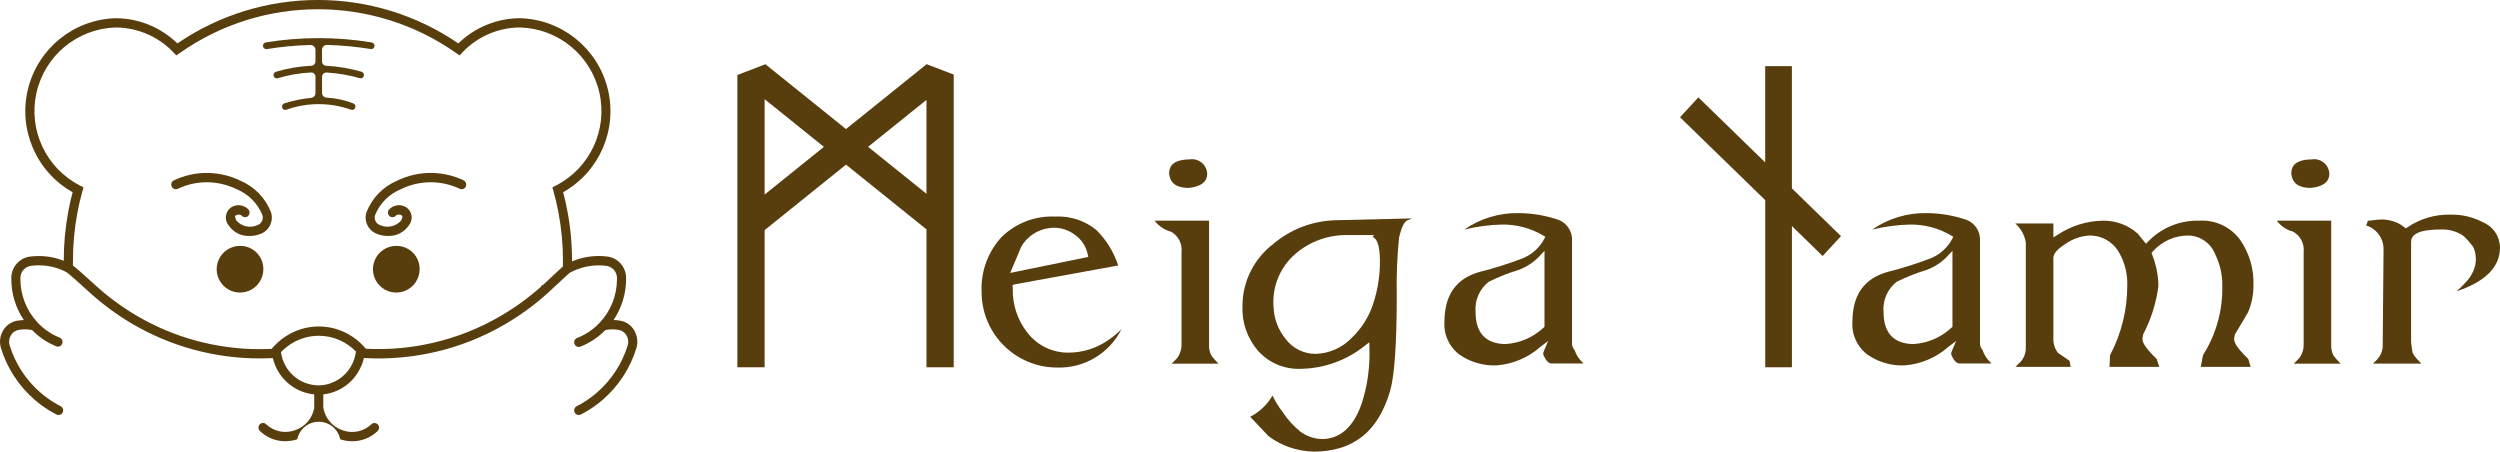
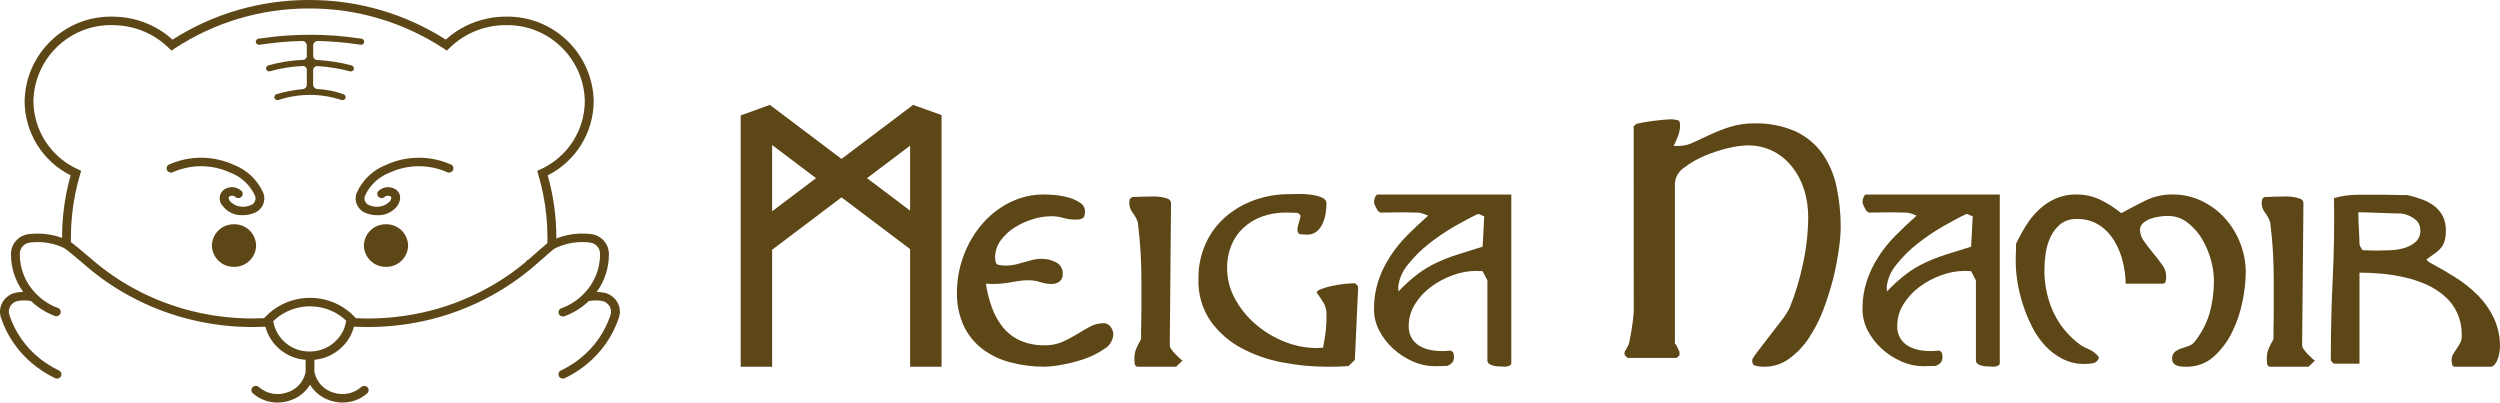
- <svg xmlns="http://www.w3.org/2000/svg" width="288.312" height="52.085" viewBox="0 0 288.312 52.085">
+ <svg xmlns="http://www.w3.org/2000/svg" width="233.071" height="37.529" viewBox="0 0 233.071 37.529">
  <defs>
-     <style>.a{fill:none;}.b{clip-path:url(#a);}.c{fill:#583d0d;}</style>
-     <clipPath id="a">
-       <rect class="a" width="288.312" height="52.085" />
+     <style>
+       .cls-1 {
+         fill: none;
+       }
+ 
+       .cls-2 {
+         clip-path: url(#clip-path);
+       }
+ 
+       .cls-3 {
+         fill: #5e4717;
+       }
+     </style>
+     <clipPath id="clip-path">
+       <path id="Trazado_128" data-name="Trazado 128" class="cls-1" d="M0,0H233.071V-37.529H0Z" />
    </clipPath>
  </defs>
-   <g transform="translate(-1011.541 -599.048)">
-     <g transform="translate(1011.541 599.048)">
-       <g class="b">
-         <path class="c" d="M1034.388,621.874a2.692,2.692,0,1,0,2.623,2.691,2.657,2.657,0,0,0-2.623-2.691" transform="translate(-1006.64 -593.517)" />
-         <path class="c" d="M1048.894,621.874a2.692,2.692,0,1,0,2.623,2.691,2.657,2.657,0,0,0-2.623-2.691" transform="translate(-1003.125 -593.517)" />
-         <path class="c" d="M1035.411,616a8.824,8.824,0,0,0-7.661-.046.542.542,0,0,0-.263.711.518.518,0,0,0,.691.27,7.813,7.813,0,0,1,6.786.036,5.441,5.441,0,0,1,2.965,2.938.925.925,0,0,1-.578,1.222,2.08,2.08,0,0,1-2.392-.528c-.1-.174-.245-.483-.093-.6a.659.659,0,0,1,.659-.02.515.515,0,0,0,.729.119.548.548,0,0,0,.118-.75,1.581,1.581,0,0,0-2.061-.26,1.426,1.426,0,0,0-.255,2.055,2.753,2.753,0,0,0,2.436,1.22,3.227,3.227,0,0,0,1.265-.246,2.006,2.006,0,0,0,1.181-2.495,6.491,6.491,0,0,0-3.527-3.626" transform="translate(-1007.688 -595.158)" />
-         <path class="c" d="M1056.77,615.954a8.815,8.815,0,0,0-7.661.046,6.5,6.5,0,0,0-3.528,3.626,2.009,2.009,0,0,0,1.183,2.495,3.226,3.226,0,0,0,1.265.246,2.754,2.754,0,0,0,2.436-1.22,1.428,1.428,0,0,0-.255-2.056,1.582,1.582,0,0,0-2.061.261.548.548,0,0,0,.117.752.515.515,0,0,0,.73-.119.65.65,0,0,1,.657.019c.153.117.008.426-.092.6a2.083,2.083,0,0,1-2.393.528.925.925,0,0,1-.577-1.224,5.446,5.446,0,0,1,2.964-2.937,7.813,7.813,0,0,1,6.786-.036.518.518,0,0,0,.692-.271.543.543,0,0,0-.263-.709" transform="translate(-1003.313 -595.159)" />
-         <path class="c" d="M1075.284,630.865c-.412.388-.835.785-1.146,1.066h-.1l-.112.185c-.1.086-.193.169-.288.253-.078.068-.155.137-.235.2-.1.088-.206.173-.309.258-.082.068-.163.137-.245.2-.1.082-.2.163-.306.242-.087.068-.172.138-.26.2s-.2.152-.3.227-.183.138-.275.205-.2.142-.3.214-.19.137-.287.2-.19.128-.284.191-.208.142-.312.21c-.086.056-.171.109-.257.164-.117.075-.232.149-.349.222-.041.025-.083.048-.124.075-.163.1-.324.2-.488.293a27.746,27.746,0,0,1-7.858,3.12l-.026.005a27.757,27.757,0,0,1-6.248.707c-.492,0-.975-.012-1.442-.037l-.067-.082v0l-.027-.03c-.028-.032-.062-.068-.1-.106l-.03-.034,0,0-.009-.01,0,0a7.181,7.181,0,0,0-1.8-1.426,6.988,6.988,0,0,0-6.761-.012,7.132,7.132,0,0,0-1.883,1.5,1.344,1.344,0,0,0-.168.185l-.026.03c-.455.022-.917.035-1.378.035a27.987,27.987,0,0,1-14.179-3.857,28.8,28.8,0,0,1-4.773-3.521c-.012-.014-.025-.026-.039-.039l-.3-.271c-1.228-1.114-1.882-1.691-2.24-1.967,0-.061,0-.122,0-.184v-.034c0-.111,0-.222,0-.333a29.818,29.818,0,0,1,.5-5.454l.016-.084c.153-.824.348-1.66.58-2.486l.122-.434-.4-.2a9.647,9.647,0,0,1,4.1-18.233,9.057,9.057,0,0,1,2.163.26,9.229,9.229,0,0,1,4.537,2.639l.307.324.364-.256a27.674,27.674,0,0,1,31.932,0l.364.256.307-.324a9.181,9.181,0,0,1,6.7-2.9,9.647,9.647,0,0,1,4.1,18.233l-.4.2.122.432c.226.808.419,1.634.573,2.456l.01.052a29.558,29.558,0,0,1,.514,5.517c0,.219,0,.432-.009.661v.01c-.2.173-.534.484-1.167,1.08m-22.713,8.837a4.442,4.442,0,0,1-.536,1.555,4.333,4.333,0,0,1-3.541,2.232c-.077,0-.156.005-.236.005-.046,0-.093,0-.148,0a4.4,4.4,0,0,1-4.163-3.8l-.006-.034a6.128,6.128,0,0,1,1.485-1.14,5.96,5.96,0,0,1,5.768.01,6.09,6.09,0,0,1,1.391,1.062c0,.036-.01.073-.015.111m32.131-2.515a2.359,2.359,0,0,0-1.578-1.142,5.01,5.01,0,0,0-.829-.084,8.443,8.443,0,0,0,1.447-4.752v-.147a2.482,2.482,0,0,0-2.137-2.42,8.2,8.2,0,0,0-1.021-.065,7.979,7.979,0,0,0-3.078.622c0-.029,0-.056,0-.086,0-.241,0-.482-.009-.723,0-.073-.006-.147-.007-.22-.005-.168-.01-.335-.017-.5,0-.083-.01-.165-.015-.247-.009-.158-.016-.316-.027-.473-.006-.089-.015-.179-.021-.267-.012-.15-.024-.3-.037-.45-.009-.1-.021-.2-.031-.3-.014-.138-.027-.276-.044-.414-.012-.106-.027-.211-.041-.316-.016-.132-.031-.262-.05-.393-.016-.112-.034-.221-.051-.333s-.036-.247-.057-.372-.041-.234-.061-.35-.038-.222-.06-.333a.694.694,0,0,0-.019-.1c-.133-.7-.292-1.408-.476-2.1a10.729,10.729,0,0,0-4.951-20.068,10.213,10.213,0,0,0-7.135,2.907,28.7,28.7,0,0,0-32.4,0,10.249,10.249,0,0,0-4.732-2.619,10.1,10.1,0,0,0-2.405-.288,10.729,10.729,0,0,0-4.948,20.068c-.188.712-.35,1.427-.482,2.134a.924.924,0,0,0-.024.127,30.915,30.915,0,0,0-.516,5.635v.009a7.85,7.85,0,0,0-2.89-.545,8.07,8.07,0,0,0-1.025.066,2.481,2.481,0,0,0-2.133,2.42v.145a8.438,8.438,0,0,0,1.448,4.752,5.01,5.01,0,0,0-.83.084,2.356,2.356,0,0,0-1.578,1.142,2.534,2.534,0,0,0-.231,2.015,12.865,12.865,0,0,0,3.859,5.93c.281.246.586.489.911.721.01.007.021.014.031.02a12.014,12.014,0,0,0,1.615.983.519.519,0,0,0,.7-.245.545.545,0,0,0-.239-.719,10.891,10.891,0,0,1-1.5-.917.377.377,0,0,0-.036-.025c-.284-.2-.553-.417-.8-.635a11.8,11.8,0,0,1-3.541-5.438,1.432,1.432,0,0,1,.133-1.139,1.292,1.292,0,0,1,.873-.637,4.064,4.064,0,0,1,1.578.011,8.07,8.07,0,0,0,2.8,1.878.52.52,0,0,0,.677-.306.542.542,0,0,0-.3-.7,7.015,7.015,0,0,1-2.542-1.745l-.033-.034a7.311,7.311,0,0,1-1.946-5v-.127a1.41,1.41,0,0,1,1.218-1.373,6.913,6.913,0,0,1,.893-.057,6.82,6.82,0,0,1,3.188.779c.263.153,1.745,1.5,2.3,2l.271.246a.5.5,0,0,0,.035.036,29.861,29.861,0,0,0,4.978,3.676,28.993,28.993,0,0,0,14.7,4c.513,0,1.026-.016,1.532-.043a5.44,5.44,0,0,0,4.769,4.192v1.581a.243.243,0,0,0-.007.029,3.336,3.336,0,0,1-2.265,2.542,3.216,3.216,0,0,1-3.277-.716.513.513,0,0,0-.739.027.547.547,0,0,0,.026.759,4.2,4.2,0,0,0,2.918,1.179,4.473,4.473,0,0,0,1.393-.226,2.525,2.525,0,0,1,4.948,0,4.451,4.451,0,0,0,1.4.229,4.2,4.2,0,0,0,2.913-1.173.547.547,0,0,0,.027-.759.513.513,0,0,0-.739-.03,3.218,3.218,0,0,1-3.28.711,3.329,3.329,0,0,1-2.254-2.541c-.005-.019-.011-.037-.017-.056v-1.558a5.383,5.383,0,0,0,4.116-2.741,5.553,5.553,0,0,0,.572-1.453c.535.032,1.093.05,1.663.05a28.821,28.821,0,0,0,6.457-.728l.022,0a28.785,28.785,0,0,0,8.171-3.24,29.393,29.393,0,0,0,4.85-3.546l.014-.014c.327-.288.823-.754,1.3-1.2s1.1-1.034,1.242-1.143a6.945,6.945,0,0,1,3.351-.862,7.087,7.087,0,0,1,.892.056,1.41,1.41,0,0,1,1.219,1.373v.128a7.321,7.321,0,0,1-1.973,5.033,7.08,7.08,0,0,1-2.554,1.752l-.031.012a.54.54,0,0,0-.354.668.521.521,0,0,0,.651.362,1.213,1.213,0,0,0,.119-.044,8.13,8.13,0,0,0,2.8-1.881,4.07,4.07,0,0,1,1.574-.011,1.293,1.293,0,0,1,.873.637,1.431,1.431,0,0,1,.133,1.139,11.791,11.791,0,0,1-3.543,5.44c-.246.216-.514.43-.8.632a.393.393,0,0,0-.036.025,10.957,10.957,0,0,1-1.5.917.544.544,0,0,0-.239.719.523.523,0,0,0,.471.3.51.51,0,0,0,.23-.055,12.184,12.184,0,0,0,1.618-.983.247.247,0,0,0,.028-.02,11.325,11.325,0,0,0,.908-.718,12.862,12.862,0,0,0,3.862-5.932,2.533,2.533,0,0,0-.231-2.015" transform="translate(-1011.541 -599.048)" />
-         <path class="c" d="M1043.331,603.374a37.14,37.14,0,0,1,5.049.473.383.383,0,0,0,.438-.385.4.4,0,0,0-.343-.383,37.859,37.859,0,0,0-12.179,0,.4.4,0,0,0-.344.409.382.382,0,0,0,.376.365.323.323,0,0,0,.06,0,37.14,37.14,0,0,1,5.049-.473.566.566,0,0,1,.57.574v1.332a.484.484,0,0,1-.461.487,16.825,16.825,0,0,0-4.089.692.4.4,0,0,0-.288.427.381.381,0,0,0,.374.337.39.39,0,0,0,.107-.015,16.028,16.028,0,0,1,3.865-.665.481.481,0,0,1,.492.489v1.888a.546.546,0,0,1-.486.552,14.713,14.713,0,0,0-3.081.624.4.4,0,0,0-.286.427.378.378,0,0,0,.484.319,11.152,11.152,0,0,1,7.468-.007.383.383,0,0,0,.133.025.377.377,0,0,0,.353-.251.39.39,0,0,0-.22-.5,10.262,10.262,0,0,0-3.107-.666.546.546,0,0,1-.5-.553V607.06a.5.5,0,0,1,.517-.508,17.941,17.941,0,0,1,3.846.657.376.376,0,0,0,.468-.286.409.409,0,0,0-.3-.468,18.758,18.758,0,0,0-4.061-.681.5.5,0,0,1-.475-.506v-1.321a.567.567,0,0,1,.57-.574" transform="translate(-1005.626 -598.191)" />
-         <path class="c" d="M1195.872,636.168h3.675a3.629,3.629,0,0,1-1.057-1.578,1.087,1.087,0,0,1-.277-.6V622.055a2.457,2.457,0,0,0-1.454-2.408,14.217,14.217,0,0,0-4.594-.815,10.667,10.667,0,0,0-6.383,1.9,20.015,20.015,0,0,1,4.322-.581,9.083,9.083,0,0,1,4.783,1.26l.25.152-.138.261a4.954,4.954,0,0,1-2.42,2.2,43.263,43.263,0,0,1-4.988,1.58c-2.754.762-4.094,2.661-4.094,5.809a4.331,4.331,0,0,0,1.815,3.793,7,7,0,0,0,4.224,1.186,8.66,8.66,0,0,0,5.018-2.127l.907-.693-.451,1.065a2.573,2.573,0,0,0-.128.345c-.005.024-.027.161.234.617.219.384.465.569.757.569m-.837-12.223v8.006l-.112.093a7.031,7.031,0,0,1-4.358,1.885c-2.275,0-3.477-1.268-3.477-3.667a4,4,0,0,1,1.513-3.512,22.167,22.167,0,0,1,3.416-1.355,6.274,6.274,0,0,0,2.5-1.663l.518-.555Z" transform="translate(-969.869 -594.254)" />
-         <path class="c" d="M1135.059,646.219c4.581,0,7.475-2.295,8.85-7.017.507-1.738.763-5.456.763-11.052a53.93,53.93,0,0,1,.27-6.659c.28-1.135.555-1.717.9-1.917.061-.034.19-.094.57-.25l-8.8.209a11.562,11.562,0,0,0-7.189,2.741,9.01,9.01,0,0,0-3.547,7.194,7.4,7.4,0,0,0,1.81,5.136,6.254,6.254,0,0,0,4.87,2.066,12.1,12.1,0,0,0,7.479-2.7l.47-.363.012.6a18.635,18.635,0,0,1-.89,6.476c-.949,2.712-2.5,4.086-4.6,4.086a4.41,4.41,0,0,1-2.495-.873,9.861,9.861,0,0,1-2.013-2.236,10.682,10.682,0,0,1-1.177-1.9,6.415,6.415,0,0,1-2.572,2.442l2.121,2.24a8.992,8.992,0,0,0,5.165,1.772m4.424-13.117a5.984,5.984,0,0,1-4.182,1.847,4.3,4.3,0,0,1-3.429-1.7,6.155,6.155,0,0,1-1.4-3.636,7.338,7.338,0,0,1,2.452-6.146,8.963,8.963,0,0,1,6.162-2.215h2.958l-.142.22c.531.215.8,1.047.83,2.594a15.306,15.306,0,0,1-.768,5.079,9.523,9.523,0,0,1-2.479,3.958" transform="translate(-983.591 -594.135)" />
-         <path class="c" d="M1158,636.168h3.675a3.618,3.618,0,0,1-1.057-1.578,1.087,1.087,0,0,1-.277-.6V622.055a2.457,2.457,0,0,0-1.454-2.408,14.218,14.218,0,0,0-4.594-.815,10.668,10.668,0,0,0-6.383,1.9,20.019,20.019,0,0,1,4.322-.581,9.084,9.084,0,0,1,4.783,1.26l.25.152-.138.261a4.954,4.954,0,0,1-2.42,2.2,43.223,43.223,0,0,1-4.989,1.58c-2.753.762-4.092,2.661-4.092,5.809a4.331,4.331,0,0,0,1.815,3.793,7,7,0,0,0,4.223,1.186,8.654,8.654,0,0,0,5.018-2.127l.907-.693-.45,1.065a2.579,2.579,0,0,0-.128.345c-.005.024-.027.161.234.617.219.384.465.569.757.569m-.837-12.223v8.006l-.112.093a7.031,7.031,0,0,1-4.358,1.885c-2.275,0-3.477-1.268-3.477-3.667a4,4,0,0,1,1.513-3.512,22.16,22.16,0,0,1,3.416-1.355,6.269,6.269,0,0,0,2.5-1.663l.519-.555Z" transform="translate(-979.047 -594.254)" />
+   <g id="marca-horizontal" transform="translate(0 37.529)">
+     <g id="Grupo_91" data-name="Grupo 91" class="cls-2">
+       <g id="Grupo_76" data-name="Grupo 76" transform="translate(21.816 -16.621)">
+         <path id="Trazado_113" data-name="Trazado 113" class="cls-3" d="M0,0A2.026,2.026,0,0,0-2.063,1.985,2.025,2.025,0,0,0,0,3.969,2.026,2.026,0,0,0,2.063,1.985,2.026,2.026,0,0,0,0,0" />
+       </g>
+       <g id="Grupo_77" data-name="Grupo 77" transform="translate(35.986 -16.621)">
+         <path id="Trazado_114" data-name="Trazado 114" class="cls-3" d="M0,0A2.026,2.026,0,0,0-2.063,1.985,2.026,2.026,0,0,0,0,3.969,2.026,2.026,0,0,0,2.063,1.985,2.026,2.026,0,0,0,0,0" />
+       </g>
+       <g id="Grupo_78" data-name="Grupo 78" transform="translate(21.796 -22.163)">
+         <path id="Trazado_115" data-name="Trazado 115" class="cls-3" d="M0,0A7.355,7.355,0,0,0-6.024-.034.391.391,0,0,0-6.232.49a.419.419,0,0,0,.544.2A6.5,6.5,0,0,1-.353.716,4.144,4.144,0,0,1,1.979,2.882a.674.674,0,0,1-.453.9A1.714,1.714,0,0,1-.356,3.395c-.078-.13-.192-.357-.073-.443a.549.549,0,0,1,.518-.015.423.423,0,0,0,.573.088.386.386,0,0,0,.092-.553,1.3,1.3,0,0,0-1.62-.193,1.013,1.013,0,0,0-.2,1.515,2.211,2.211,0,0,0,1.916.9,2.715,2.715,0,0,0,.994-.182,1.456,1.456,0,0,0,.928-1.84A4.941,4.941,0,0,0,0,0" />
+       </g>
+       <g id="Grupo_79" data-name="Grupo 79" transform="translate(42.03 -22.196)">
+         <path id="Trazado_116" data-name="Trazado 116" class="cls-3" d="M0,0A7.347,7.347,0,0,0-6.024.034,4.942,4.942,0,0,0-8.8,2.707a1.457,1.457,0,0,0,.93,1.84,2.687,2.687,0,0,0,.994.182,2.215,2.215,0,0,0,1.916-.9c.452-.741.192-1.269-.2-1.516a1.3,1.3,0,0,0-1.62.192.388.388,0,0,0,.092.555.423.423,0,0,0,.574-.089.549.549,0,0,1,.518.015c.118.085,0,.313-.072.442a1.712,1.712,0,0,1-1.882.389A.672.672,0,0,1-8,2.916,4.139,4.139,0,0,1-5.672.749,6.509,6.509,0,0,1-.337.723a.417.417,0,0,0,.543-.2A.388.388,0,0,0,0,0" />
+       </g>
+       <g id="Grupo_80" data-name="Grupo 80" transform="translate(57.522 -9.407)">
+         <path id="Trazado_117" data-name="Trazado 117" class="cls-3" d="M0,0A1.857,1.857,0,0,0-1.24-.842,4.173,4.173,0,0,0-1.893-.9a5.954,5.954,0,0,0,1.139-3.5v-.109A1.876,1.876,0,0,0-2.434-6.3a6.725,6.725,0,0,0-.8-.047,6.609,6.609,0,0,0-2.421.459c0-.022,0-.042,0-.064,0-.178,0-.355-.006-.534q0-.079-.006-.162c0-.122-.008-.246-.015-.37,0-.061-.007-.121-.011-.182-.007-.116-.013-.233-.022-.349,0-.065-.01-.131-.016-.2-.01-.111-.018-.221-.029-.331-.007-.073-.017-.147-.025-.221-.01-.1-.021-.2-.034-.3-.009-.078-.021-.156-.031-.234-.013-.1-.026-.193-.041-.29-.011-.081-.026-.162-.038-.244s-.03-.183-.047-.274-.031-.172-.047-.259-.031-.164-.046-.246a.638.638,0,0,0-.015-.076c-.105-.518-.231-1.037-.375-1.549A7.782,7.782,0,0,0-2.172-18.7a8.042,8.042,0,0,0-8.182-7.873,8.506,8.506,0,0,0-1.687.17,8.229,8.229,0,0,0-3.923,1.974A23.562,23.562,0,0,0-28.7-28.122a23.563,23.563,0,0,0-12.737,3.693,8.223,8.223,0,0,0-3.722-1.93,8.387,8.387,0,0,0-1.89-.214A8.039,8.039,0,0,0-55.228-18.7a7.776,7.776,0,0,0,4.289,6.925c-.149.525-.277,1.053-.38,1.575-.008.031-.014.061-.019.092a21.488,21.488,0,0,0-.4,4.156v.007a6.524,6.524,0,0,0-2.272-.4,6.563,6.563,0,0,0-.805.048A1.874,1.874,0,0,0-56.5-4.516v.109a5.948,5.948,0,0,0,1.14,3.5,4.2,4.2,0,0,0-.654.061A1.858,1.858,0,0,0-57.252,0a1.766,1.766,0,0,0-.183,1.485A9.455,9.455,0,0,0-54.4,5.858a8.658,8.658,0,0,0,.717.532l.024.015a9.369,9.369,0,0,0,1.27.724.424.424,0,0,0,.182.042.416.416,0,0,0,.37-.221.391.391,0,0,0-.189-.531,8.582,8.582,0,0,1-1.181-.677l-.029-.018c-.224-.151-.435-.308-.63-.468a8.667,8.667,0,0,1-2.783-4.01,1,1,0,0,1,.1-.84,1.015,1.015,0,0,1,.688-.469,3.379,3.379,0,0,1,1.24.008,6.4,6.4,0,0,0,2.2,1.385.418.418,0,0,0,.533-.226A.392.392,0,0,0-52.12.591a5.5,5.5,0,0,1-2-1.287l-.026-.024a5.213,5.213,0,0,1-1.53-3.687V-4.5a1.066,1.066,0,0,1,.958-1.011,5.665,5.665,0,0,1,.7-.042,5.652,5.652,0,0,1,2.507.574c.207.113,1.371,1.1,1.81,1.478l.213.181.028.026A23.29,23.29,0,0,0-45.542-.585a23.618,23.618,0,0,0,6.414,2.4,24.168,24.168,0,0,0,5.143.551c.4,0,.806-.013,1.2-.032A4.2,4.2,0,0,0-29.03,5.424V6.59a.173.173,0,0,0-.007.021,2.524,2.524,0,0,1-1.781,1.875,2.652,2.652,0,0,1-2.576-.529.423.423,0,0,0-.581.021.384.384,0,0,0,.021.56,3.415,3.415,0,0,0,2.294.868,3.7,3.7,0,0,0,1.093-.166,3.419,3.419,0,0,0,1.95-1.49,3.412,3.412,0,0,0,1.942,1.488,3.7,3.7,0,0,0,1.1.169,3.424,3.424,0,0,0,2.29-.865.386.386,0,0,0,.022-.559.424.424,0,0,0-.582-.023,2.65,2.65,0,0,1-2.578.524,2.515,2.515,0,0,1-1.772-1.873c0-.014-.009-.028-.013-.041V5.421A4.252,4.252,0,0,0-24.972,3.4a3.857,3.857,0,0,0,.449-1.071c.421.022.86.036,1.309.036a24.113,24.113,0,0,0,5.076-.537l.018,0A23.545,23.545,0,0,0-11.7-.564,23.112,23.112,0,0,0-7.883-3.18l.011-.008c.257-.214.647-.557,1.023-.889s.864-.762.977-.843a5.744,5.744,0,0,1,2.634-.635,5.841,5.841,0,0,1,.7.041A1.065,1.065,0,0,1-1.579-4.5v.095A5.221,5.221,0,0,1-3.129-.7,5.594,5.594,0,0,1-5.137.6l-.025.01A.393.393,0,0,0-5.44,1.1a.414.414,0,0,0,.512.268c.032-.01.066-.021.093-.032a6.458,6.458,0,0,0,2.2-1.387A3.385,3.385,0,0,1-1.394-.063,1.011,1.011,0,0,1-.708.406a1,1,0,0,1,.105.84A8.659,8.659,0,0,1-3.389,5.257c-.193.161-.4.317-.627.468a.261.261,0,0,0-.028.017,8.546,8.546,0,0,1-1.183.677.389.389,0,0,0-.187.531.415.415,0,0,0,.37.221.423.423,0,0,0,.181-.042,9.431,9.431,0,0,0,1.27-.724.1.1,0,0,0,.024-.015,8.62,8.62,0,0,0,.713-.529A9.451,9.451,0,0,0,.181,1.486,1.765,1.765,0,0,0,0,0M-25.263,1.854A3.165,3.165,0,0,1-25.684,3a3.433,3.433,0,0,1-2.784,1.646c-.06,0-.123,0-.185,0-.036,0-.073,0-.116,0a3.384,3.384,0,0,1-3.274-2.8c0-.008,0-.016-.005-.025A4.747,4.747,0,0,1-30.881.983,4.94,4.94,0,0,1-28.622.438,4.957,4.957,0,0,1-26.345.99a4.8,4.8,0,0,1,1.094.783l-.012.081M-7.406-4.662c-.323.286-.656.579-.9.787h-.076l-.089.137c-.074.063-.151.125-.226.187s-.122.1-.184.15c-.081.065-.161.128-.243.191-.064.049-.127.1-.192.149-.08.061-.161.12-.242.18s-.135.1-.2.15-.157.112-.237.167-.143.1-.216.152-.157.105-.236.156-.149.1-.225.151-.149.1-.224.142l-.245.155c-.067.04-.135.079-.2.12-.092.055-.183.11-.275.163l-.1.057c-.127.073-.254.145-.383.216a22.7,22.7,0,0,1-6.179,2.3.071.071,0,0,0-.02,0,23.366,23.366,0,0,1-4.912.521c-.387,0-.768-.009-1.134-.028l-.054-.061v0l-.021-.021c-.022-.025-.049-.052-.075-.078l-.025-.026,0,0a.017.017,0,0,1-.006-.006s0,0,0,0A5.651,5.651,0,0,0-25.953.293a5.814,5.814,0,0,0-2.669-.648,5.777,5.777,0,0,0-2.647.64,5.5,5.5,0,0,0-1.48,1.1.851.851,0,0,0-.132.135l-.021.022c-.358.017-.722.025-1.083.025a23.382,23.382,0,0,1-4.962-.53,22.783,22.783,0,0,1-6.186-2.314,22.631,22.631,0,0,1-3.754-2.6l-.03-.029-.234-.2c-.967-.822-1.48-1.247-1.762-1.45,0-.045,0-.09,0-.136v-.025c0-.08,0-.163,0-.245a20.728,20.728,0,0,1,.394-4.022l.013-.062c.12-.607.274-1.224.456-1.834l.095-.319-.311-.145A7.021,7.021,0,0,1-54.406-18.7a7.231,7.231,0,0,1,7.357-7.08,7.651,7.651,0,0,1,1.7.191,7.378,7.378,0,0,1,3.567,1.946l.242.24.286-.189A22.709,22.709,0,0,1-28.7-27.331a22.706,22.706,0,0,1,12.553,3.739l.285.188.243-.239a7.375,7.375,0,0,1,3.746-1.985,7.651,7.651,0,0,1,1.519-.152A7.231,7.231,0,0,1-3-18.7a7.019,7.019,0,0,1-4.133,6.366l-.311.145.1.319c.178.6.33,1.2.451,1.811l.008.039a20.521,20.521,0,0,1,.4,4.068c0,.161,0,.319-.006.487v.008c-.157.127-.421.357-.919.795" />
+       </g>
+       <g id="Grupo_81" data-name="Grupo 81" transform="translate(29.645 -33.708)">
+         <path id="Trazado_118" data-name="Trazado 118" class="cls-3" d="M0,0A30.922,30.922,0,0,1,3.969.349.294.294,0,0,0,4.313.064a.3.3,0,0,0-.269-.281,31.687,31.687,0,0,0-9.575,0,.3.3,0,0,0-.27.3.291.291,0,0,0,.3.27.256.256,0,0,0,.047,0A30.953,30.953,0,0,1-1.489,0a.432.432,0,0,1,.448.424V1.4a.367.367,0,0,1-.362.359,14.043,14.043,0,0,0-3.215.511.3.3,0,0,0-.226.315.292.292,0,0,0,.294.248.3.3,0,0,0,.084-.011,13.331,13.331,0,0,1,3.038-.49.367.367,0,0,1,.387.361V4.091a.41.41,0,0,1-.383.4,12.3,12.3,0,0,0-2.421.461.3.3,0,0,0-.224.315.3.3,0,0,0,.38.236A9.315,9.315,0,0,1,2.183,5.5a.29.29,0,0,0,.1.019.3.3,0,0,0,.277-.184.28.28,0,0,0-.172-.367A8.461,8.461,0,0,0-.051,4.477a.413.413,0,0,1-.4-.408V2.718a.381.381,0,0,1,.406-.375,14.991,14.991,0,0,1,3.024.486.3.3,0,0,0,.368-.212.3.3,0,0,0-.233-.345,15.566,15.566,0,0,0-3.193-.5A.382.382,0,0,1-.447,1.4V.424A.431.431,0,0,1,0,0" />
+       </g>
+       <g id="Grupo_82" data-name="Grupo 82" transform="translate(89.793 -13.571)">
+         <path id="Trazado_119" data-name="Trazado 119" class="cls-3" d="M0,0A9.662,9.662,0,0,1,1.649-2.929a8.354,8.354,0,0,1,2.584-2.1,7.155,7.155,0,0,1,3.386-.8c.217,0,.535.02.951.057a7.106,7.106,0,0,1,1.247.229,3.578,3.578,0,0,1,1.084.486.938.938,0,0,1,.46.8c0,.325-.064.534-.193.629a1.225,1.225,0,0,1-.7.143,4.054,4.054,0,0,1-1.13-.156A3.973,3.973,0,0,0,8.213-3.8a5.925,5.925,0,0,0-1.708.272,6.756,6.756,0,0,0-1.693.77A4.762,4.762,0,0,0,3.5-1.543a2.647,2.647,0,0,0-.519,1.6c0,.381.085.6.253.656A2.737,2.737,0,0,0,4.054.8,3.568,3.568,0,0,0,4.9.7c.267-.068.529-.139.787-.216s.519-.148.787-.215a3.452,3.452,0,0,1,.817-.1A3.017,3.017,0,0,1,8.644.486a1.16,1.16,0,0,1,.638,1.142.784.784,0,0,1-.3.659,1.13,1.13,0,0,1-.712.228,3.341,3.341,0,0,1-1.07-.17,3.286,3.286,0,0,0-1.069-.173,6.016,6.016,0,0,0-1.01.072l-.832.143q-.417.07-.921.113a7.857,7.857,0,0,1-1.247-.012A11.081,11.081,0,0,0,2.688,4.73,6.369,6.369,0,0,0,3.713,6.559a4.377,4.377,0,0,0,1.6,1.23,5.479,5.479,0,0,0,2.3.443,3.985,3.985,0,0,0,1.633-.316,11,11,0,0,0,1.337-.7q.624-.388,1.232-.717a2.7,2.7,0,0,1,1.292-.328.77.77,0,0,1,.64.343,1.155,1.155,0,0,1,.252.686,1.641,1.641,0,0,1-.8,1.344,7.467,7.467,0,0,1-1.856.943,12.937,12.937,0,0,1-2.124.556,10.217,10.217,0,0,1-1.6.187,12.321,12.321,0,0,1-3.193-.4A7.463,7.463,0,0,1,1.811,8.589,5.884,5.884,0,0,1,.06,6.43,7.123,7.123,0,0,1-.579,3.287,9.755,9.755,0,0,1,0,0" />
+       </g>
+       <g id="Grupo_83" data-name="Grupo 83" transform="translate(105.906 -4.97)">
+         <path id="Trazado_120" data-name="Trazado 120" class="cls-3" d="M0,0A7.965,7.965,0,0,1,.475-.942v-.714q0-.516.016-1.072C.5-3.1.506-3.457.506-3.8V-6.4q0-1.371-.075-2.615T.178-11.8A2.91,2.91,0,0,0-.3-12.717a1.481,1.481,0,0,1-.326-.914,1.193,1.193,0,0,1,.044-.329A.4.4,0,0,1-.3-14.2h.268c.118,0,.252,0,.4-.014s.282-.016.4-.016H1.04c.019,0,.143,0,.371-.012a5.288,5.288,0,0,1,.757.028,2.945,2.945,0,0,1,.758.171.441.441,0,0,1,.342.415L3.149-.37a.722.722,0,0,0,.163.4A3.936,3.936,0,0,0,3.7.486c.148.152.282.283.4.385a1.525,1.525,0,0,0,.238.188l-.594.571H.178c-.178,0-.277-.1-.3-.3S-.148.992-.148.916A2.483,2.483,0,0,1,0,0" />
+       </g>
+       <g id="Grupo_84" data-name="Grupo 84" transform="translate(112.382 -14.772)">
+         <path id="Trazado_121" data-name="Trazado 121" class="cls-3" d="M0,0A7.245,7.245,0,0,1,1.811-2.485a8.438,8.438,0,0,1,2.7-1.6,9.52,9.52,0,0,1,3.328-.571c.137,0,.4-.006.772-.015a7.884,7.884,0,0,1,1.158.057,4.089,4.089,0,0,1,1.054.258c.308.123.46.309.46.556a5.782,5.782,0,0,1-.088,1,3.553,3.553,0,0,1-.3.945,1.988,1.988,0,0,1-.55.7,1.358,1.358,0,0,1-.876.272c-.159,0-.346-.01-.564-.029s-.328-.162-.328-.43v-.142a1.656,1.656,0,0,1,.046-.2c.029-.112.064-.233.1-.355s.075-.243.1-.358a1.171,1.171,0,0,0,.045-.228c0-.038-.041-.1-.119-.173s-.138-.114-.179-.114c-.079,0-.252,0-.518-.014s-.442-.015-.52-.015a6.517,6.517,0,0,0-2.258.372A5.172,5.172,0,0,0,3.55-1.529,4.63,4.63,0,0,0,2.42.1a5.468,5.468,0,0,0-.4,2.129,5.918,5.918,0,0,0,.727,2.858A8.418,8.418,0,0,0,4.663,7.46,9.419,9.419,0,0,0,7.351,9.089a8.067,8.067,0,0,0,3.015.6q.058,0,.3-.015t.3-.015q.179-.943.252-1.586A12.86,12.86,0,0,0,11.286,6.6a2.112,2.112,0,0,0-.252-1.087q-.252-.427-.668-1c.039-.132.208-.253.505-.357a7.794,7.794,0,0,1,.995-.272q.549-.113,1.1-.172c.365-.038.638-.055.816-.055h.148a.642.642,0,0,1,.164.128.772.772,0,0,1,.134.156v.287l-.3,6.573-.594.571c-.039,0-.223.008-.549.029s-.659.029-.995.029h-.564a21.579,21.579,0,0,1-4.055-.4A13.17,13.17,0,0,1,3.342,9.69,8.441,8.441,0,0,1,.475,7.175,6.592,6.592,0,0,1-.653,3.229,7.78,7.78,0,0,1,0,0" />
+       </g>
+       <g id="Grupo_85" data-name="Grupo 85" transform="translate(128.496 -11.332)">
+         <path id="Trazado_122" data-name="Trazado 122" class="cls-3" d="M0,0A9.927,9.927,0,0,1,1.084-2.258a12.291,12.291,0,0,1,1.6-1.986q.921-.928,1.961-1.844a2.6,2.6,0,0,0-.43-.171,1.84,1.84,0,0,0-.462-.115c-.138,0-.375,0-.712-.014S2.351-6.4,1.975-6.4,1.242-6.4.906-6.388s-.575.014-.714.014a.69.69,0,0,1-.341-.357A3.5,3.5,0,0,1-.373-7.2a.932.932,0,0,1,.046-.529c.069-.218.154-.329.252-.329H12.4V7.658a.231.231,0,0,1-.134.215,1.018,1.018,0,0,1-.283.1,1.229,1.229,0,0,1-.311.014c-.109-.009-.174-.014-.194-.014-.1,0-.217-.005-.356-.015a2.464,2.464,0,0,1-.431-.071,1.015,1.015,0,0,1-.37-.172.4.4,0,0,1-.149-.343V-.058L9.727-.915q-.445-.027-.594-.027a6.447,6.447,0,0,0-2.183.4A7.785,7.785,0,0,0,4.915.544a5.783,5.783,0,0,0-1.5,1.628,3.75,3.75,0,0,0-.58,2A2.13,2.13,0,0,0,3.178,5.43a2.211,2.211,0,0,0,.891.743A3.841,3.841,0,0,0,5.316,6.5a6.468,6.468,0,0,0,1.411-.013.4.4,0,0,1,.282.242,1.206,1.206,0,0,1,.045.33.916.916,0,0,1-.119.5,1.154,1.154,0,0,1-.505.357q-.148,0-.593.015t-.594.014A5.032,5.032,0,0,1,3.222,7.5,6.667,6.667,0,0,1,1.41,6.33,6.087,6.087,0,0,1,.1,4.644,4.244,4.244,0,0,1-.4,2.63,8.229,8.229,0,0,1,0,0M9.312-6.259q-.923.429-2.169,1.143A19.86,19.86,0,0,0,4.737-3.488,11.709,11.709,0,0,0,2.762-1.529,3.933,3.933,0,0,0,1.856.544c0,.037,0,.109.014.212s.015.178.015.215a14.29,14.29,0,0,1,1.8-1.628A10,10,0,0,1,5.449-1.714,16.3,16.3,0,0,1,7.4-2.472Q8.421-2.8,9.727-3.2l.149-2.83Z" />
+       </g>
+       <g id="Grupo_86" data-name="Grupo 86" transform="translate(171.206 -20.176)">
+         <path id="Trazado_123" data-name="Trazado 123" class="cls-3" d="M0,0A8.51,8.51,0,0,0-1.336-3.076a6.421,6.421,0,0,0-2.49-2.035,9.067,9.067,0,0,0-3.862-.74,7.3,7.3,0,0,0-2.2.32,15.733,15.733,0,0,0-1.852.714c-.577.261-1.084.5-1.538.716a3.176,3.176,0,0,1-1.345.352h-.551l.14-.294a6.282,6.282,0,0,0,.332-.824,2.6,2.6,0,0,0,.122-.824c0-.227-.052-.394-.122-.428a2.488,2.488,0,0,0-.987-.1c-.087,0-.262.017-.533.042-.288.024-.586.059-.891.1s-.62.084-.918.144-.488.092-.6.118c0,.016-.053.049-.166.142a.383.383,0,0,0-.105.1l.008,17.265c0,.084-.017.27-.043.538s-.07.547-.114.85-.086.6-.147.9l-.132.639c.008.042-.036.16-.209.471-.106.177-.176.294-.21.362v.277c.052.051.1.118.183.193a.476.476,0,0,0,.088.093H-14.9c.027-.017.061-.051.122-.1.079-.084.122-.134.149-.159v-.3c-.035-.076-.1-.2-.174-.378a1.406,1.406,0,0,0-.194-.354l-.061-.059V-.252a1.9,1.9,0,0,1,.874-1.48,8.325,8.325,0,0,1,1.913-1.1,13.24,13.24,0,0,1,2.193-.715A8.557,8.557,0,0,1-8.326-3.8a5.2,5.2,0,0,1,2.5.579A5.491,5.491,0,0,1-4.045-1.69,6.583,6.583,0,0,1-2.979.429a8.668,8.668,0,0,1,.35,2.4A20.708,20.708,0,0,1-3.11,7.2a24.342,24.342,0,0,1-1.249,4.153A7.086,7.086,0,0,1-5.18,12.6c-.385.495-.778,1-1.171,1.521l-1.074,1.4c-.411.537-.429.68-.429.7,0,.4.158.462.21.488a2.636,2.636,0,0,0,.943.125,3.816,3.816,0,0,0,2.264-.723,7.375,7.375,0,0,0,1.834-1.9,13.264,13.264,0,0,0,1.371-2.656A27.1,27.1,0,0,0-.3,8.616,26.33,26.33,0,0,0,.227,5.9,16.156,16.156,0,0,0,.4,3.867,17.987,17.987,0,0,0,0,0" />
+       </g>
+       <g id="Grupo_87" data-name="Grupo 87" transform="translate(174.038 -11.332)">
+         <path id="Trazado_124" data-name="Trazado 124" class="cls-3" d="M0,0A9.927,9.927,0,0,1,1.084-2.258a12.244,12.244,0,0,1,1.6-1.986q.92-.928,1.96-1.844a2.6,2.6,0,0,0-.43-.171,1.846,1.846,0,0,0-.461-.115c-.139,0-.376,0-.713-.014S2.351-6.4,1.974-6.4,1.242-6.4.906-6.388s-.575.014-.714.014a.69.69,0,0,1-.341-.357A3.353,3.353,0,0,1-.372-7.2a.922.922,0,0,1,.045-.529c.069-.218.154-.329.252-.329H12.4V7.658a.23.23,0,0,1-.134.215,1.007,1.007,0,0,1-.283.1,1.229,1.229,0,0,1-.311.014c-.109-.009-.174-.014-.194-.014-.1,0-.217-.005-.356-.015a2.464,2.464,0,0,1-.431-.071,1.015,1.015,0,0,1-.37-.172.4.4,0,0,1-.149-.343V-.058L9.727-.915q-.445-.027-.594-.027a6.442,6.442,0,0,0-2.182.4A7.753,7.753,0,0,0,4.916.544a5.786,5.786,0,0,0-1.5,1.628,3.75,3.75,0,0,0-.58,2A2.138,2.138,0,0,0,3.178,5.43a2.218,2.218,0,0,0,.891.743A3.841,3.841,0,0,0,5.317,6.5a6.46,6.46,0,0,0,1.41-.013.4.4,0,0,1,.283.242,1.245,1.245,0,0,1,.044.33.908.908,0,0,1-.119.5,1.154,1.154,0,0,1-.505.357c-.1,0-.3.005-.593.015s-.5.014-.595.014A5.026,5.026,0,0,1,3.223,7.5,6.657,6.657,0,0,1,1.41,6.33,6.106,6.106,0,0,1,.1,4.644,4.244,4.244,0,0,1-.4,2.63,8.229,8.229,0,0,1,0,0M9.312-6.259q-.923.429-2.169,1.143A19.86,19.86,0,0,0,4.737-3.488,11.746,11.746,0,0,0,2.762-1.529,3.933,3.933,0,0,0,1.856.544c0,.037,0,.109.014.212s.015.178.015.215a14.29,14.29,0,0,1,1.8-1.628A9.975,9.975,0,0,1,5.45-1.714,16.221,16.221,0,0,1,7.4-2.472Q8.421-2.8,9.727-3.2l.149-2.83Z" />
+       </g>
+       <g id="Grupo_88" data-name="Grupo 88" transform="translate(202.745 -4.71)">
+         <path id="Trazado_125" data-name="Trazado 125" class="cls-3" d="M0,0A1.82,1.82,0,0,1,.565-.316c.216-.075.445-.152.682-.228a1.247,1.247,0,0,0,.6-.4,7.8,7.8,0,0,0,1.41-2.7,11.092,11.092,0,0,0,.4-3.045,7.357,7.357,0,0,0-.282-1.9,7.659,7.659,0,0,0-.832-1.956,5.4,5.4,0,0,0-1.351-1.529,2.989,2.989,0,0,0-1.871-.616,5.95,5.95,0,0,0-.713.058,4.113,4.113,0,0,0-.846.2,2.148,2.148,0,0,0-.7.4.829.829,0,0,0-.3.657,1.835,1.835,0,0,0,.386,1.057q.385.544.832,1.086t.832,1.073A1.759,1.759,0,0,1-.8-7.117v.171a1.792,1.792,0,0,1-.045.358.253.253,0,0,1-.281.214H-4.575a8.642,8.642,0,0,0-.252-2,6.929,6.929,0,0,0-.787-1.957,4.652,4.652,0,0,0-1.4-1.488A3.675,3.675,0,0,0-9.119-12.4a2.339,2.339,0,0,0-1.53.472,3.377,3.377,0,0,0-.92,1.185A5.292,5.292,0,0,0-12.031-9.2a11.1,11.1,0,0,0-.118,1.542,9.43,9.43,0,0,0,.729,3.7A7.842,7.842,0,0,0-9.148-.944a3.859,3.859,0,0,0,1.083.658,2.33,2.33,0,0,1,1,.772.7.7,0,0,1-.535.557,4.457,4.457,0,0,1-.8.07A4.416,4.416,0,0,1-10.455.642,5.824,5.824,0,0,1-12.09-.6a7.67,7.67,0,0,1-1.217-1.772,13.914,13.914,0,0,1-.846-2.058,13.73,13.73,0,0,1-.506-2.085,11.949,11.949,0,0,1-.163-1.858v-.314c0-.173,0-.353.016-.544s.013-.362.013-.514v-.342a16.093,16.093,0,0,1,.937-1.716,7.449,7.449,0,0,1,1.2-1.472,5.571,5.571,0,0,1,1.544-1.029,4.737,4.737,0,0,1,1.961-.385,5.081,5.081,0,0,1,2.227.5A9.328,9.328,0,0,1-4.99-12.946q1.1-.6,2.257-1.173A5.563,5.563,0,0,1-.239-14.69a6.267,6.267,0,0,1,2.778.614,6.994,6.994,0,0,1,2.169,1.629,7.54,7.54,0,0,1,1.411,2.328A7.508,7.508,0,0,1,6.624-7.4a13.961,13.961,0,0,1-.3,2.658,11.47,11.47,0,0,1-.964,2.872A7.537,7.537,0,0,1,3.639.429a3.721,3.721,0,0,1-2.57.942c-.119,0-.252,0-.4-.016a1.6,1.6,0,0,1-.431-.084A.825.825,0,0,1-.1,1.057.611.611,0,0,1-.239.629.774.774,0,0,1,0,0" />
+       </g>
+       <g id="Grupo_89" data-name="Grupo 89" transform="translate(211.477 -4.97)">
+         <path id="Trazado_126" data-name="Trazado 126" class="cls-3" d="M0,0A7.965,7.965,0,0,1,.475-.942v-.714q0-.516.016-1.072C.5-3.1.5-3.457.5-3.8V-6.4Q.5-7.772.431-9.016T.178-11.8A2.91,2.91,0,0,0-.3-12.717a1.481,1.481,0,0,1-.326-.914,1.193,1.193,0,0,1,.044-.329A.4.4,0,0,1-.3-14.2h.266c.12,0,.254,0,.4-.014s.283-.016.4-.016H1.04c.019,0,.142,0,.371-.012a5.288,5.288,0,0,1,.757.028,2.955,2.955,0,0,1,.758.171.441.441,0,0,1,.342.415L3.148-.37a.725.725,0,0,0,.164.4A3.748,3.748,0,0,0,3.7.486c.148.152.282.283.4.385a1.525,1.525,0,0,0,.238.188l-.594.571H.178c-.178,0-.278-.1-.3-.3S-.148.992-.148.916A2.462,2.462,0,0,1,0,0" />
+       </g>
+       <g id="Grupo_90" data-name="Grupo 90" transform="translate(228.704 -4.512)">
+         <path id="Trazado_127" data-name="Trazado 127" class="cls-3" d="M0,0C.1-.171.209-.343.327-.513a5.834,5.834,0,0,0,.326-.529A1.38,1.38,0,0,0,.8-1.714a5,5,0,0,0-.43-2.144A4.684,4.684,0,0,0-.8-5.416,6.918,6.918,0,0,0-2.495-6.488a10.774,10.774,0,0,0-2.019-.671A16.682,16.682,0,0,0-6.667-7.5c-.724-.065-1.412-.1-2.065-.1V.887h-2.376c-.021,0-.065-.038-.134-.114S-11.366.639-11.406.6V.486q0-3.887.179-7.545t.119-7.488a8,8,0,0,1,2.139-.314H-6.3c.239,0,.491.005.758.015s.52.013.757.013h.505a11.435,11.435,0,0,1,1.4.415,4.139,4.139,0,0,1,1.144.629,2.831,2.831,0,0,1,.772.927,2.823,2.823,0,0,1,.282,1.316,3.555,3.555,0,0,1-.1.944,1.868,1.868,0,0,1-.327.657,2.676,2.676,0,0,1-.563.528c-.228.163-.5.358-.818.587a.764.764,0,0,0,.134.157.721.721,0,0,0,.164.128q1.246.657,2.42,1.4A11.909,11.909,0,0,1,2.317-5.473,7.66,7.66,0,0,1,3.8-3.357a6.21,6.21,0,0,1,.564,2.7A3.409,3.409,0,0,1,4.322-.2a3.283,3.283,0,0,1-.148.615,1.824,1.824,0,0,1-.282.528.541.541,0,0,1-.446.231H.178A.258.258,0,0,1-.1.942,2.012,2.012,0,0,1-.148.6,1.177,1.177,0,0,1,0,0M-8.836-12.646c.009.276.025.577.044.9s.035.625.045.9.015.472.015.587a.775.775,0,0,0,.118.3,1.281,1.281,0,0,0,.179.273h.267c.119,0,.253.005.4.014s.282.013.4.013H-7.1c.357,0,.768-.008,1.233-.027A5.39,5.39,0,0,0-4.544-9.9a2.69,2.69,0,0,0,1.054-.571,1.4,1.4,0,0,0,.43-1.1,1.256,1.256,0,0,0-.593-1.072,2.51,2.51,0,0,0-1.218-.471q-.239,0-.8-.014t-1.2-.043q-.641-.029-1.2-.043c-.376-.01-.634-.015-.772-.015q0,.173.015.586" />
      </g>
    </g>
-     <g transform="translate(1011.541 599.048)">
-       <path class="c" d="M1183.942,627.082l2.117-2.291-5.569-5.418-.093-.092V605.19h-3.077v11.1l-.508-.494-7.2-7.006-2.117,2.291,9.734,9.469.094.091v19.276h3.077V623.632l.508.494Z" transform="translate(-973.748 -597.56)" />
-       <g class="b">
-         <path class="c" d="M1246.626,622.766a3.2,3.2,0,0,0-1.948-2.91,7.756,7.756,0,0,0-3.737-.885,8.482,8.482,0,0,0-4.992,1.464l-.174.12-.172-.123-.412-.3a4.383,4.383,0,0,0-2.19-.6,4.753,4.753,0,0,0-.512.029l-1.112.123a1.517,1.517,0,0,1-.2.53,2.86,2.86,0,0,1,2.02,2.823l-.1,11.264a2.361,2.361,0,0,1-.647,1.385l-.465.467h5.574c-.855-.852-1.012-1.174-1.039-1.386l-.147-1.062,0-11.595c0-1.277,2.013-1.425,3.526-1.425a4.311,4.311,0,0,1,2.235.562c.18.086.546.337,1.368,1.389l.024.027.015.034a3.452,3.452,0,0,1,.243,2.042,4.168,4.168,0,0,1-1.04,1.959,11.373,11.373,0,0,1-1.127,1.114c3.326-1.1,5.009-2.8,5.009-5.053" transform="translate(-958.315 -594.22)" />
-         <path class="c" d="M1219.889,619.533a7.924,7.924,0,0,0-5.967,2.419l-.232.244-.214-.262-.75-.919a5.914,5.914,0,0,0-4.012-1.481,9.752,9.752,0,0,0-5.246,1.645l-.46.291v-1.612h-4.387a3.725,3.725,0,0,1,1.208,2.2V634.22a2.36,2.36,0,0,1-.583,1.569l-.616.606h6.376l-.128-.7-1.275-.87-.04-.027-.03-.039a2.451,2.451,0,0,1-.525-1.533v-9.385c0-.507.446-1.025,1.4-1.63a5.287,5.287,0,0,1,2.7-.963,3.819,3.819,0,0,1,3.429,1.88,7.146,7.146,0,0,1,.994,3.891,17.1,17.1,0,0,1-1.99,8.029l-.057,1.343h5.737l-.3-.908c-1.428-1.379-1.627-1.951-1.641-2.295v-.032l.006-.031.072-.447.006-.041.019-.037a16.353,16.353,0,0,0,1.739-5.531,10.07,10.07,0,0,0-.727-3.634l-.072-.183.13-.144a5.433,5.433,0,0,1,4.171-1.86,3.373,3.373,0,0,1,3.03,2.124,7.942,7.942,0,0,1,.835,3.7,14.335,14.335,0,0,1-2.223,7.966l-.258,1.357h5.748l-.271-.914c-1.424-1.38-1.622-1.951-1.635-2.295v-.035l.005-.034.073-.4.009-.056.03-.05,1.48-2.486a7.7,7.7,0,0,0,.634-3.072,8.657,8.657,0,0,0-1.513-5.282,5.433,5.433,0,0,0-4.681-2.241" transform="translate(-966.204 -594.084)" />
-         <path class="c" d="M1226.613,613.844c-.062,0-.127,0-.193.005-1.958.078-2.185.981-2.185,1.655.14,1.1.855,1.631,2.245,1.631,2.147-.219,2.147-1.319,2.147-1.681a1.753,1.753,0,0,0-2.014-1.61" transform="translate(-959.997 -595.463)" />
-         <path class="c" d="M1229.324,634.84a2.488,2.488,0,0,1-.154-.994V619.533h-6.283a3.561,3.561,0,0,0,.957.872,3.444,3.444,0,0,0,.913.386,2.386,2.386,0,0,1,1.234,2.36v10.694a2.507,2.507,0,0,1-.523,1.559l-.615.617h5.4c-.737-.75-.89-1.016-.929-1.183" transform="translate(-960.323 -594.084)" />
-         <path class="c" d="M1111.163,619.153a8.3,8.3,0,0,0-6.2,2.358,8.754,8.754,0,0,0-2.3,6.359,8.706,8.706,0,0,0,8.69,8.693,8.026,8.026,0,0,0,7.444-4.428,9.714,9.714,0,0,1-1.509,1.247,7.984,7.984,0,0,1-4.527,1.461,5.9,5.9,0,0,1-4.79-2.267,7.894,7.894,0,0,1-1.717-5.156c0-.027,0-.045,0-.062l-.037-.293.278-.1,11.92-2.172a10.262,10.262,0,0,0-2.528-4.1,6.926,6.926,0,0,0-4.722-1.542m3.5,4.718-8.144,1.667-.569.115.232-.544q.533-1.241,1.066-2.51a4.331,4.331,0,0,1,3.292-2.124,3.71,3.71,0,0,1,.508-.034,3.947,3.947,0,0,1,2.229.716,3.7,3.7,0,0,1,1.62,2.342l.068.309Z" transform="translate(-989.458 -594.176)" />
-       </g>
-       <path class="c" d="M1101.681,605.115l-8.977,7.223-.186.149-.186-.149-9.084-7.306-.026-.02-3.231,1.24v33.706h3.142V624.141l.116-.092,9.084-7.31.186-.152.186.152,8.977,7.223.117.093v15.9h3.142v-33.75l-3.128-1.2ZM1083.132,619.4V609.04l.489.393,6.047,4.864.3.245-.3.243-6.047,4.864-.489.393Zm18.178.158-5.941-4.778-.3-.243.3-.245,5.941-4.778.488-.393v10.828Z" transform="translate(-994.953 -597.603)" />
-       <g class="b">
-         <path class="c" d="M1125.157,634.84a2.488,2.488,0,0,1-.154-.994V619.533h-6.282a3.562,3.562,0,0,0,.957.872,3.442,3.442,0,0,0,.913.386,2.385,2.385,0,0,1,1.234,2.36v10.694a2.5,2.5,0,0,1-.524,1.559l-.614.617h5.4c-.736-.75-.888-1.016-.928-1.183" transform="translate(-985.567 -594.084)" />
-         <path class="c" d="M1122.445,613.844c-.062,0-.128,0-.192.005-1.958.078-2.185.981-2.185,1.655.141,1.1.855,1.631,2.245,1.631,2.147-.219,2.147-1.319,2.147-1.681a1.753,1.753,0,0,0-2.014-1.61" transform="translate(-985.241 -595.463)" />
-       </g>
+     <g id="Grupo_92" data-name="Grupo 92" transform="translate(85.129 -27.752)">
+       <path id="Trazado_129" data-name="Trazado 129" class="cls-3" d="M0,0-6.675,5.037-13.185.128-13.347,0l-2.73.983v23.43h2.932V13.507l6.47-4.884,6.394,4.824V24.412H2.651V.952ZM-4.3,6.832-.281,3.8V9.862Zm-4.752,0L-13.145,9.92V3.743Z" />
    </g>
  </g>
</svg>
